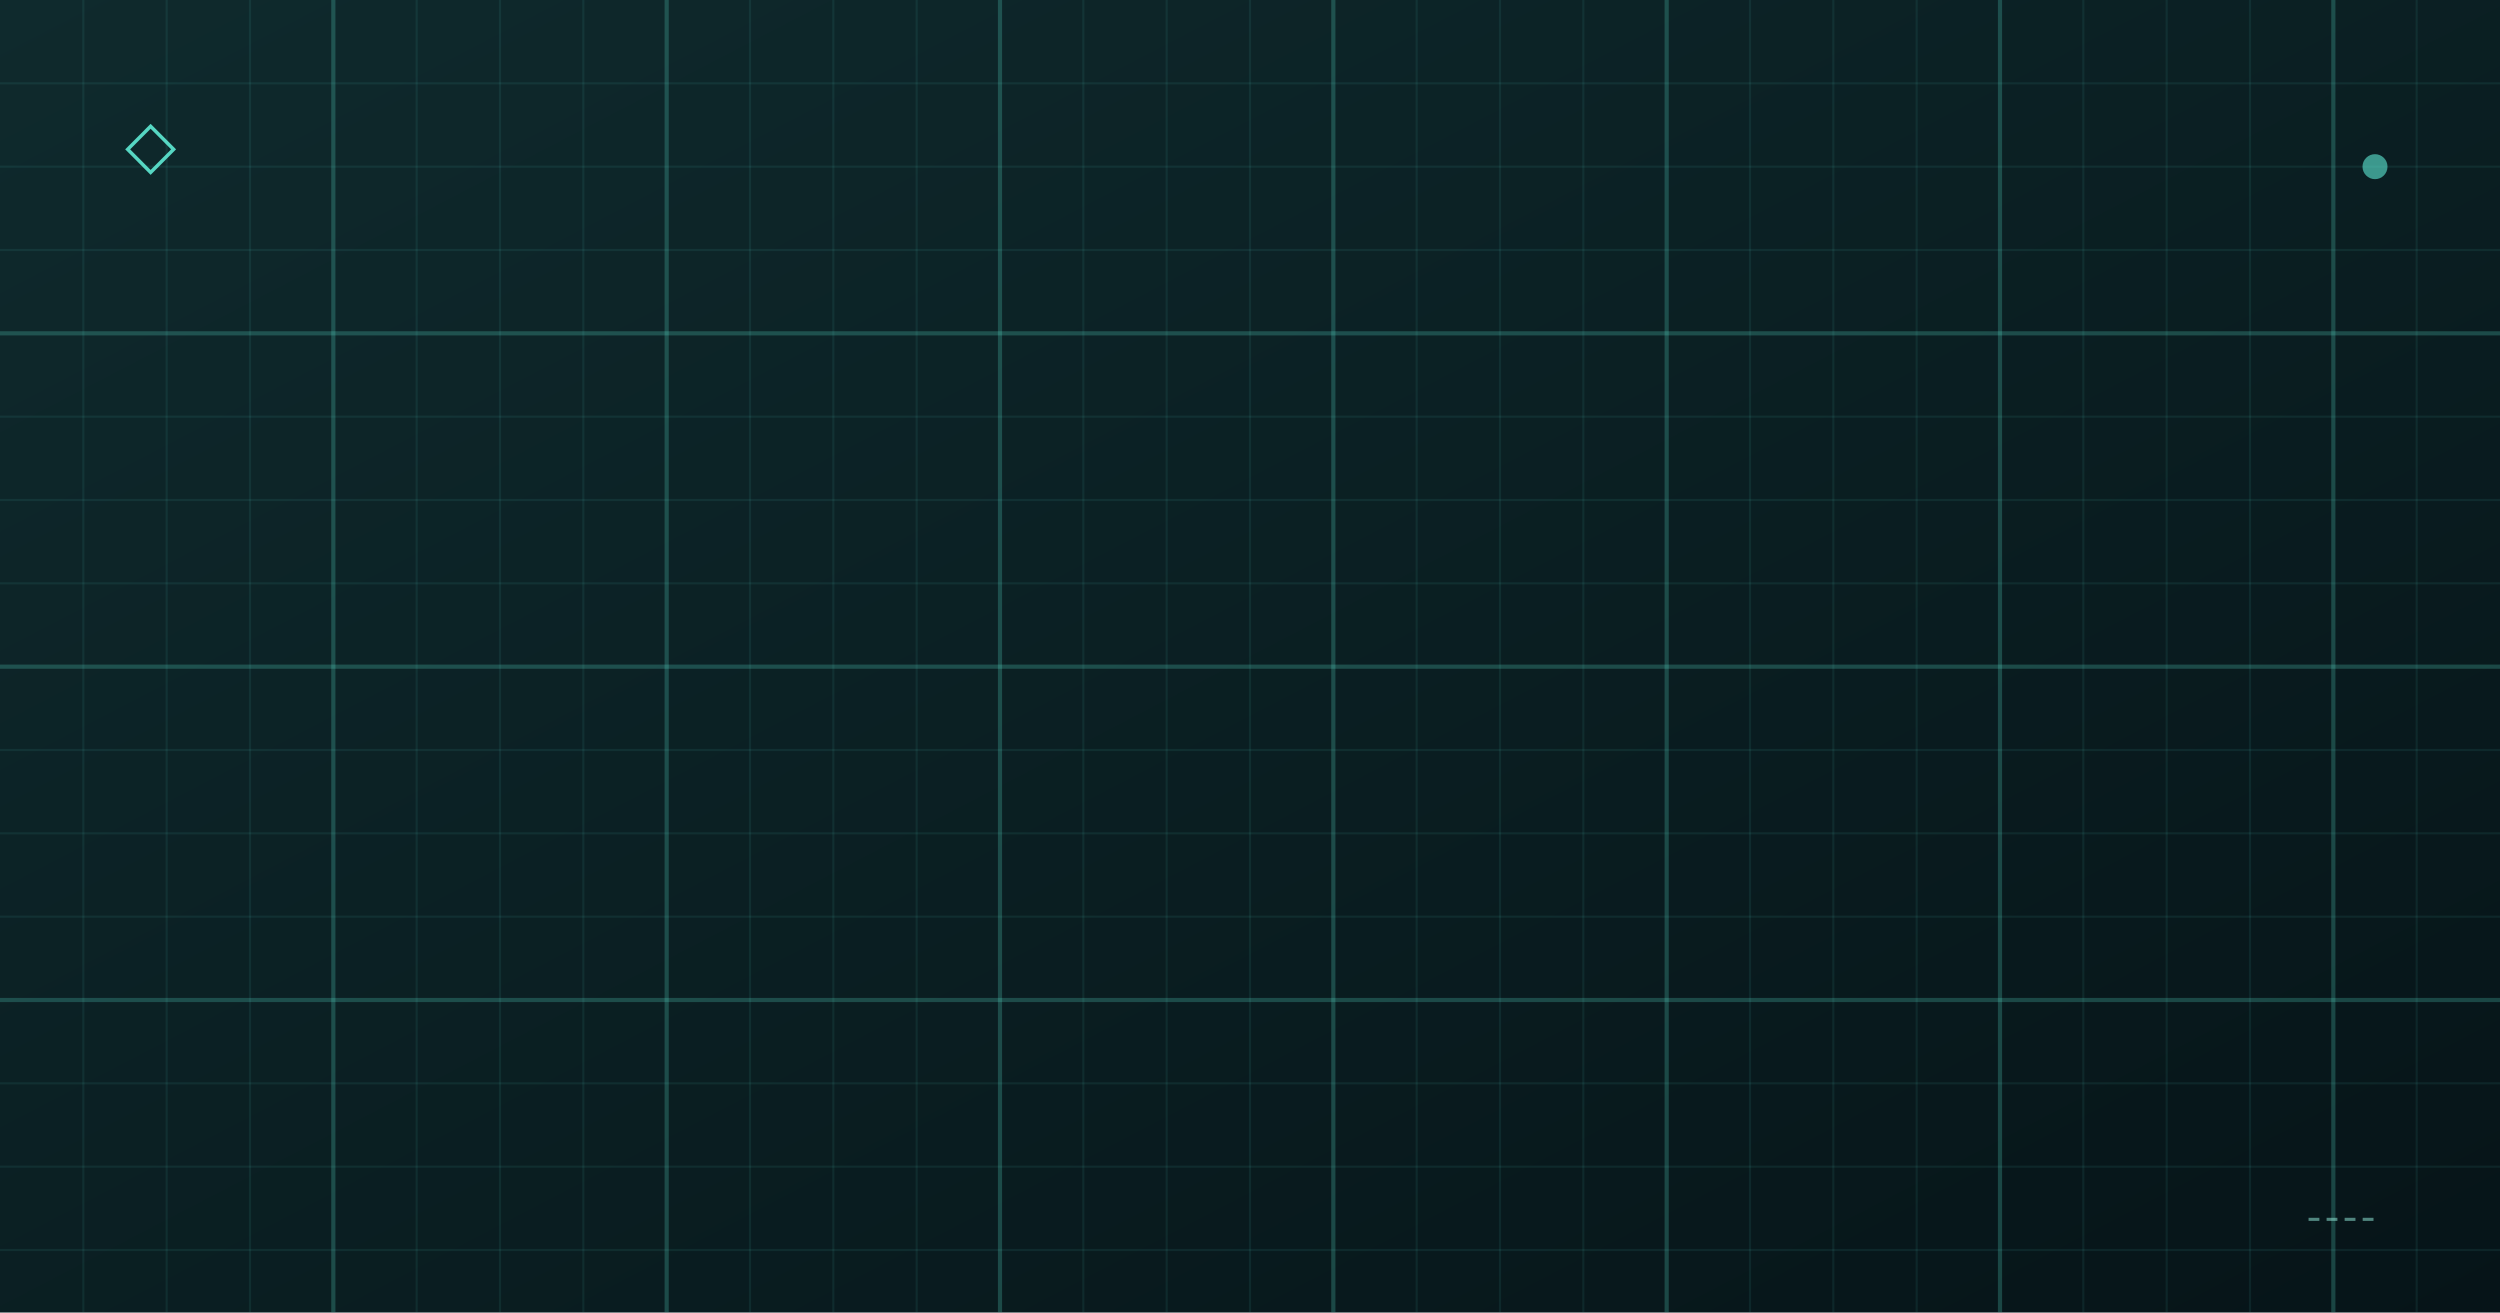
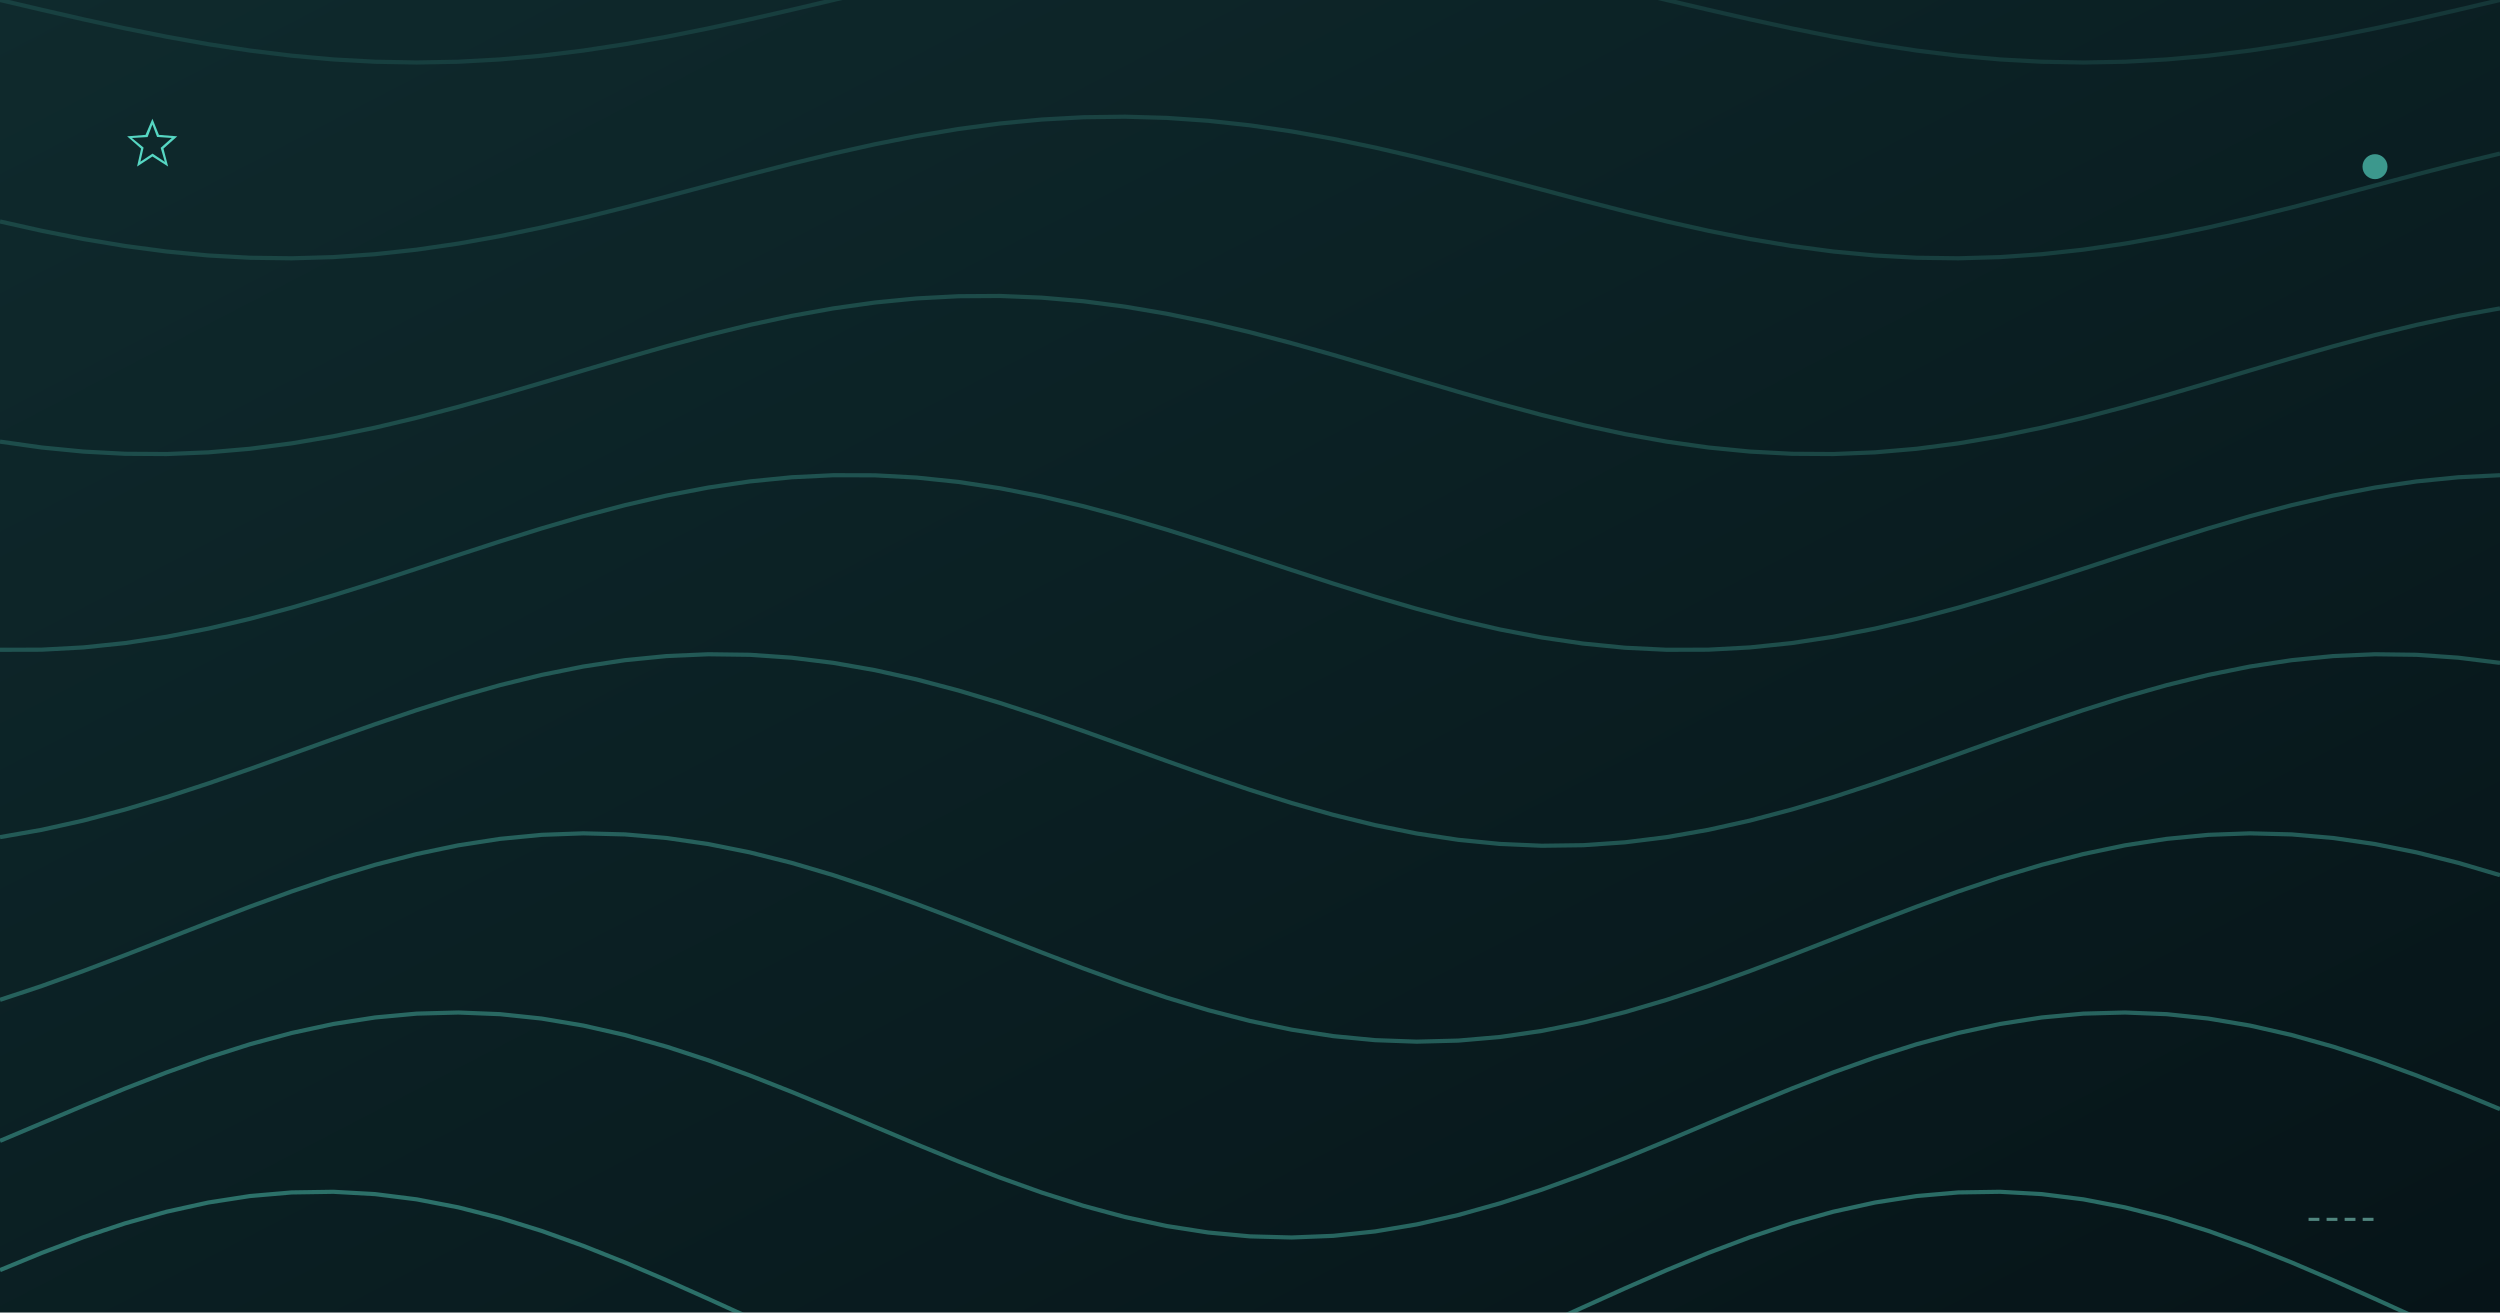
<svg xmlns="http://www.w3.org/2000/svg" viewBox="0 0 1200 630" width="1200" height="630" preserveAspectRatio="xMidYMid slice">
  <defs>
    <linearGradient id="bg-teal-228384512" x1="0%" y1="0%" x2="100%" y2="100%">
      <stop offset="0%" stop-color="#0F2A2D" />
      <stop offset="100%" stop-color="#061418" />
    </linearGradient>
  </defs>
  <rect width="1200" height="630" fill="url(#bg-teal-228384512)" />
-   <line x1="40" y1="0" x2="40" y2="630" stroke="#5EEAD4" stroke-width="1" opacity="0.08" />
-   <line x1="80" y1="0" x2="80" y2="630" stroke="#5EEAD4" stroke-width="1" opacity="0.08" />
-   <line x1="120" y1="0" x2="120" y2="630" stroke="#5EEAD4" stroke-width="1" opacity="0.08" />
-   <line x1="160" y1="0" x2="160" y2="630" stroke="#5EEAD4" stroke-width="2" opacity="0.23" />
-   <line x1="200" y1="0" x2="200" y2="630" stroke="#5EEAD4" stroke-width="1" opacity="0.08" />
-   <line x1="240" y1="0" x2="240" y2="630" stroke="#5EEAD4" stroke-width="1" opacity="0.08" />
-   <line x1="280" y1="0" x2="280" y2="630" stroke="#5EEAD4" stroke-width="1" opacity="0.08" />
-   <line x1="320" y1="0" x2="320" y2="630" stroke="#5EEAD4" stroke-width="2" opacity="0.23" />
-   <line x1="360" y1="0" x2="360" y2="630" stroke="#5EEAD4" stroke-width="1" opacity="0.08" />
-   <line x1="400" y1="0" x2="400" y2="630" stroke="#5EEAD4" stroke-width="1" opacity="0.08" />
-   <line x1="440" y1="0" x2="440" y2="630" stroke="#5EEAD4" stroke-width="1" opacity="0.08" />
-   <line x1="480" y1="0" x2="480" y2="630" stroke="#5EEAD4" stroke-width="2" opacity="0.23" />
-   <line x1="520" y1="0" x2="520" y2="630" stroke="#5EEAD4" stroke-width="1" opacity="0.08" />
-   <line x1="560" y1="0" x2="560" y2="630" stroke="#5EEAD4" stroke-width="1" opacity="0.08" />
-   <line x1="600" y1="0" x2="600" y2="630" stroke="#5EEAD4" stroke-width="1" opacity="0.08" />
-   <line x1="640" y1="0" x2="640" y2="630" stroke="#5EEAD4" stroke-width="2" opacity="0.23" />
-   <line x1="680" y1="0" x2="680" y2="630" stroke="#5EEAD4" stroke-width="1" opacity="0.08" />
-   <line x1="720" y1="0" x2="720" y2="630" stroke="#5EEAD4" stroke-width="1" opacity="0.08" />
-   <line x1="760" y1="0" x2="760" y2="630" stroke="#5EEAD4" stroke-width="1" opacity="0.08" />
-   <line x1="800" y1="0" x2="800" y2="630" stroke="#5EEAD4" stroke-width="2" opacity="0.23" />
-   <line x1="840" y1="0" x2="840" y2="630" stroke="#5EEAD4" stroke-width="1" opacity="0.08" />
-   <line x1="880" y1="0" x2="880" y2="630" stroke="#5EEAD4" stroke-width="1" opacity="0.08" />
-   <line x1="920" y1="0" x2="920" y2="630" stroke="#5EEAD4" stroke-width="1" opacity="0.08" />
-   <line x1="960" y1="0" x2="960" y2="630" stroke="#5EEAD4" stroke-width="2" opacity="0.23" />
-   <line x1="1000" y1="0" x2="1000" y2="630" stroke="#5EEAD4" stroke-width="1" opacity="0.08" />
-   <line x1="1040" y1="0" x2="1040" y2="630" stroke="#5EEAD4" stroke-width="1" opacity="0.08" />
-   <line x1="1080" y1="0" x2="1080" y2="630" stroke="#5EEAD4" stroke-width="1" opacity="0.08" />
-   <line x1="1120" y1="0" x2="1120" y2="630" stroke="#5EEAD4" stroke-width="2" opacity="0.23" />
-   <line x1="1160" y1="0" x2="1160" y2="630" stroke="#5EEAD4" stroke-width="1" opacity="0.08" />
-   <line x1="0" y1="40" x2="1200" y2="40" stroke="#5EEAD4" stroke-width="1" opacity="0.08" />
-   <line x1="0" y1="80" x2="1200" y2="80" stroke="#5EEAD4" stroke-width="1" opacity="0.08" />
-   <line x1="0" y1="120" x2="1200" y2="120" stroke="#5EEAD4" stroke-width="1" opacity="0.08" />
-   <line x1="0" y1="160" x2="1200" y2="160" stroke="#5EEAD4" stroke-width="2" opacity="0.23" />
-   <line x1="0" y1="200" x2="1200" y2="200" stroke="#5EEAD4" stroke-width="1" opacity="0.08" />
-   <line x1="0" y1="240" x2="1200" y2="240" stroke="#5EEAD4" stroke-width="1" opacity="0.08" />
-   <line x1="0" y1="280" x2="1200" y2="280" stroke="#5EEAD4" stroke-width="1" opacity="0.08" />
-   <line x1="0" y1="320" x2="1200" y2="320" stroke="#5EEAD4" stroke-width="2" opacity="0.23" />
-   <line x1="0" y1="360" x2="1200" y2="360" stroke="#5EEAD4" stroke-width="1" opacity="0.08" />
-   <line x1="0" y1="400" x2="1200" y2="400" stroke="#5EEAD4" stroke-width="1" opacity="0.08" />
-   <line x1="0" y1="440" x2="1200" y2="440" stroke="#5EEAD4" stroke-width="1" opacity="0.08" />
-   <line x1="0" y1="480" x2="1200" y2="480" stroke="#5EEAD4" stroke-width="2" opacity="0.23" />
-   <line x1="0" y1="520" x2="1200" y2="520" stroke="#5EEAD4" stroke-width="1" opacity="0.08" />
-   <line x1="0" y1="560" x2="1200" y2="560" stroke="#5EEAD4" stroke-width="1" opacity="0.08" />
-   <line x1="0" y1="600" x2="1200" y2="600" stroke="#5EEAD4" stroke-width="1" opacity="0.08" />
-   <text x="60" y="80" font-family="Georgia, 'Times New Roman', serif" font-size="32" fill="#5EEAD4" opacity="0.9">◇</text>
+   <polyline points="0,0 20,4.693 40,9.271 60,13.62 80,17.634 100,21.213 120,24.271 140,26.73 160,28.532 180,29.631 200,30 220,29.631 240,28.532 260,26.73 280,24.271 300,21.213 320,17.634 340,13.62 360,9.271 380,4.693 400,3.67394039744206e-15 420,-4.693 440,-9.271 460,-13.62 480,-17.634 500,-21.213 520,-24.271 540,-26.73 560,-28.532 580,-29.631 600,-30 620,-29.631 640,-28.532 660,-26.73 680,-24.271 700,-21.213 720,-17.634 740,-13.62 760,-9.271 780,-4.693 800,-7.34788079488412e-15 820,4.693 840,9.271 860,13.62 880,17.634 900,21.213 920,24.271 940,26.73 960,28.532 980,29.631 1000,30 1020,29.631 1040,28.532 1060,26.73 1080,24.271 1100,21.213 1120,17.634 1140,13.62 1160,9.271 1180,4.693 1200,1.1021821192326178e-14" fill="none" stroke="#5EEAD4" stroke-width="2" opacity="0.12" />
+   <polyline points="0,106.3 20,110.767 40,114.723 60,118.07 80,120.726 100,122.625 120,123.72 140,123.986 160,123.415 180,122.02 200,119.838 220,116.92 240,113.34 260,109.185 280,104.558 300,99.572 320,94.351 340,89.022 360,83.718 380,78.568 400,73.7 420,69.233 440,65.277 460,61.93 480,59.274 500,57.375 520,56.28 540,56.014 560,56.585 580,57.98 600,60.162 620,63.08 640,66.66 660,70.815 680,75.442 700,80.428 720,85.649 740,90.978 760,96.282 780,101.432 800,106.3 820,110.767 840,114.723 860,118.07 880,120.726 900,122.625 920,123.72 940,123.986 960,123.415 980,122.02 1000,119.838 1020,116.92 1040,113.34 1060,109.185 1080,104.558 1100,99.572 1120,94.351 1140,89.022 1160,83.718 1180,78.568 1200,73.7" fill="none" stroke="#5EEAD4" stroke-width="2" opacity="0.16" />
+   <polyline points="0,211.976 20,214.794 40,216.755 60,217.812 80,217.937 100,217.128 120,215.405 140,212.81 160,209.408 180,205.281 200,200.531 220,195.277 240,189.646 260,183.777 280,177.815 300,171.908 320,166.199 340,160.83 360,155.934 380,151.63 400,148.024 420,145.206 440,143.245 460,142.188 480,142.063 500,142.872 520,144.595 540,147.19 560,150.592 580,154.719 600,159.469 620,164.723 640,170.354 660,176.223 680,182.185 700,188.092 720,193.801 740,199.17 760,204.066 780,208.37 800,211.976 820,214.794 840,216.755 860,217.812 880,217.937 900,217.128 920,215.405 940,212.81 960,209.408 980,205.281 1000,200.531 1020,195.277 1040,189.646 1060,183.777 1080,177.815 1100,171.908 1120,166.199 1140,160.83 1160,155.934 1180,151.63 1200,148.024" fill="none" stroke="#5EEAD4" stroke-width="2" opacity="0.20" />
+   <polyline points="0,311.895 20,311.844 40,310.762 60,308.677 80,305.64 100,301.725 120,297.029 140,291.667 160,285.772 180,279.488 200,272.971 220,266.381 240,259.879 260,253.627 280,247.778 300,242.477 320,237.853 340,234.02 360,231.074 380,229.086 400,228.105 420,228.156 440,229.238 460,231.323 480,234.36 500,238.275 520,242.971 540,248.333 560,254.228 580,260.512 600,267.029 620,273.619 640,280.121 660,286.373 680,292.222 700,297.523 720,302.147 740,305.98 760,308.926 780,310.914 800,311.895 820,311.844 840,310.762 860,308.677 880,305.64 900,301.725 920,297.029 940,291.667 960,285.772 980,279.488 1000,272.971 1020,266.381 1040,259.879 1060,253.627 1080,247.778 1100,242.477 1120,237.853 1140,234.02 1160,231.074 1180,229.086 1200,228.105" fill="none" stroke="#5EEAD4" stroke-width="2" opacity="0.24" />
+   <polyline points="0,401.828 20,398.318 40,393.865 60,388.578 80,382.587 100,376.041 120,369.099 140,361.933 160,354.72 180,347.636 200,340.857 220,334.55 240,328.869 260,323.954 280,319.927 300,316.887 320,314.909 340,314.041 360,314.304 380,315.693 400,318.172 420,321.682 440,326.135 460,331.422 480,337.413 500,343.959 520,350.901 540,358.067 560,365.28 580,372.364 600,379.143 620,385.45 640,391.131 660,396.046 680,400.073 700,403.113 720,405.091 740,405.959 760,405.696 780,404.307 800,401.828 820,398.318 840,393.865 860,388.578 880,382.587 900,376.041 920,369.099 940,361.933 960,354.72 980,347.636 1000,340.857 1020,334.55 1040,328.869 1060,323.954 1080,319.927 1100,316.887 1120,314.909 1140,314.041 1160,314.304 1180,315.693 1200,318.172" fill="none" stroke="#5EEAD4" stroke-width="2" opacity="0.28" />
+   <polyline points="0,479.924 20,473.289 40,466.081 60,458.477 80,450.664 100,442.834 120,435.182 140,427.894 160,421.15 180,415.117 200,409.943 220,405.755 240,402.656 260,400.724 280,400.004 300,400.516 320,402.246 340,405.152 360,409.163 380,414.178 400,420.076 420,426.711 440,433.919 460,441.523 480,449.336 500,457.166 520,464.818 540,472.106 560,478.85 580,484.883 600,490.057 620,494.245 640,497.344 660,499.276 680,499.996 700,499.484 720,497.754 740,494.848 760,490.837 780,485.822 800,479.924 820,473.289 840,466.081 860,458.477 880,450.664 900,442.834 920,435.182 940,427.894 960,421.15 980,415.117 1000,409.943 1020,405.755 1040,402.656 1060,400.724 1080,400.004 1100,400.516 1120,402.246 1140,405.152 1160,409.163 1180,414.178 1200,420.076" fill="none" stroke="#5EEAD4" stroke-width="2" opacity="0.32" />
+   <polyline points="0,547.62 20,539.164 40,530.728 60,522.52 80,514.742 100,507.587 120,501.229 140,495.827 160,491.512 180,488.391 200,486.54 220,486.006 240,486.802 260,488.908 280,492.271 300,496.81 320,502.412 340,508.94 360,516.233 380,524.11 400,532.38 420,540.836 440,549.272 460,557.48 480,565.258 500,572.413 520,578.771 540,584.173 560,588.488 580,591.609 600,593.46 620,593.994 640,593.198 660,591.092 680,587.729 700,583.19 720,577.588 740,571.06 760,563.767 780,555.89 800,547.62 820,539.164 840,530.728 860,522.52 880,514.742 900,507.587 920,501.229 940,495.827 960,491.512 980,488.391 1000,486.54 1020,486.006 1040,486.802 1060,488.908 1080,492.271 1100,496.81 1120,502.412 1140,508.94 1160,516.233 1180,524.11 1200,532.38" fill="none" stroke="#5EEAD4" stroke-width="2" opacity="0.36" />
+   <polyline points="0,609.655 20,601.408 40,593.866 60,587.214 80,581.615 100,577.207 120,574.1 140,572.369 160,572.057 180,573.171 200,575.686 220,579.537 240,584.631 260,590.842 280,598.017 300,605.98 320,614.535 340,623.47 360,632.566 380,641.598 400,650.345 420,658.592 440,666.134 460,672.786 480,678.385 500,682.793 520,685.9 540,687.631 560,687.943 580,686.829 600,684.314 620,680.463 640,675.369 660,669.158 680,661.983 700,654.02 720,645.465 740,636.53 760,627.434 780,618.402 800,609.655 820,601.408 840,593.866 860,587.214 880,581.615 900,577.207 920,574.1 940,572.369 960,572.057 980,573.171 1000,575.686 1020,579.537 1040,584.631 1060,590.842 1080,598.017 1100,605.98 1120,614.535 1140,623.47 1160,632.566 1180,641.598 1200,650.345" fill="none" stroke="#5EEAD4" stroke-width="2" opacity="0.40" />
+   <text x="60" y="80" font-family="Georgia, 'Times New Roman', serif" font-size="32" fill="#5EEAD4" opacity="0.9">☆</text>
  <text x="1140" y="590" text-anchor="end" font-family="Georgia, 'Times New Roman', serif" font-size="20" fill="#99F6E4" opacity="0.5" letter-spacing="2">----</text>
  <circle cx="1140" cy="80" r="6" fill="#5EEAD4" opacity="0.6" />
</svg>
